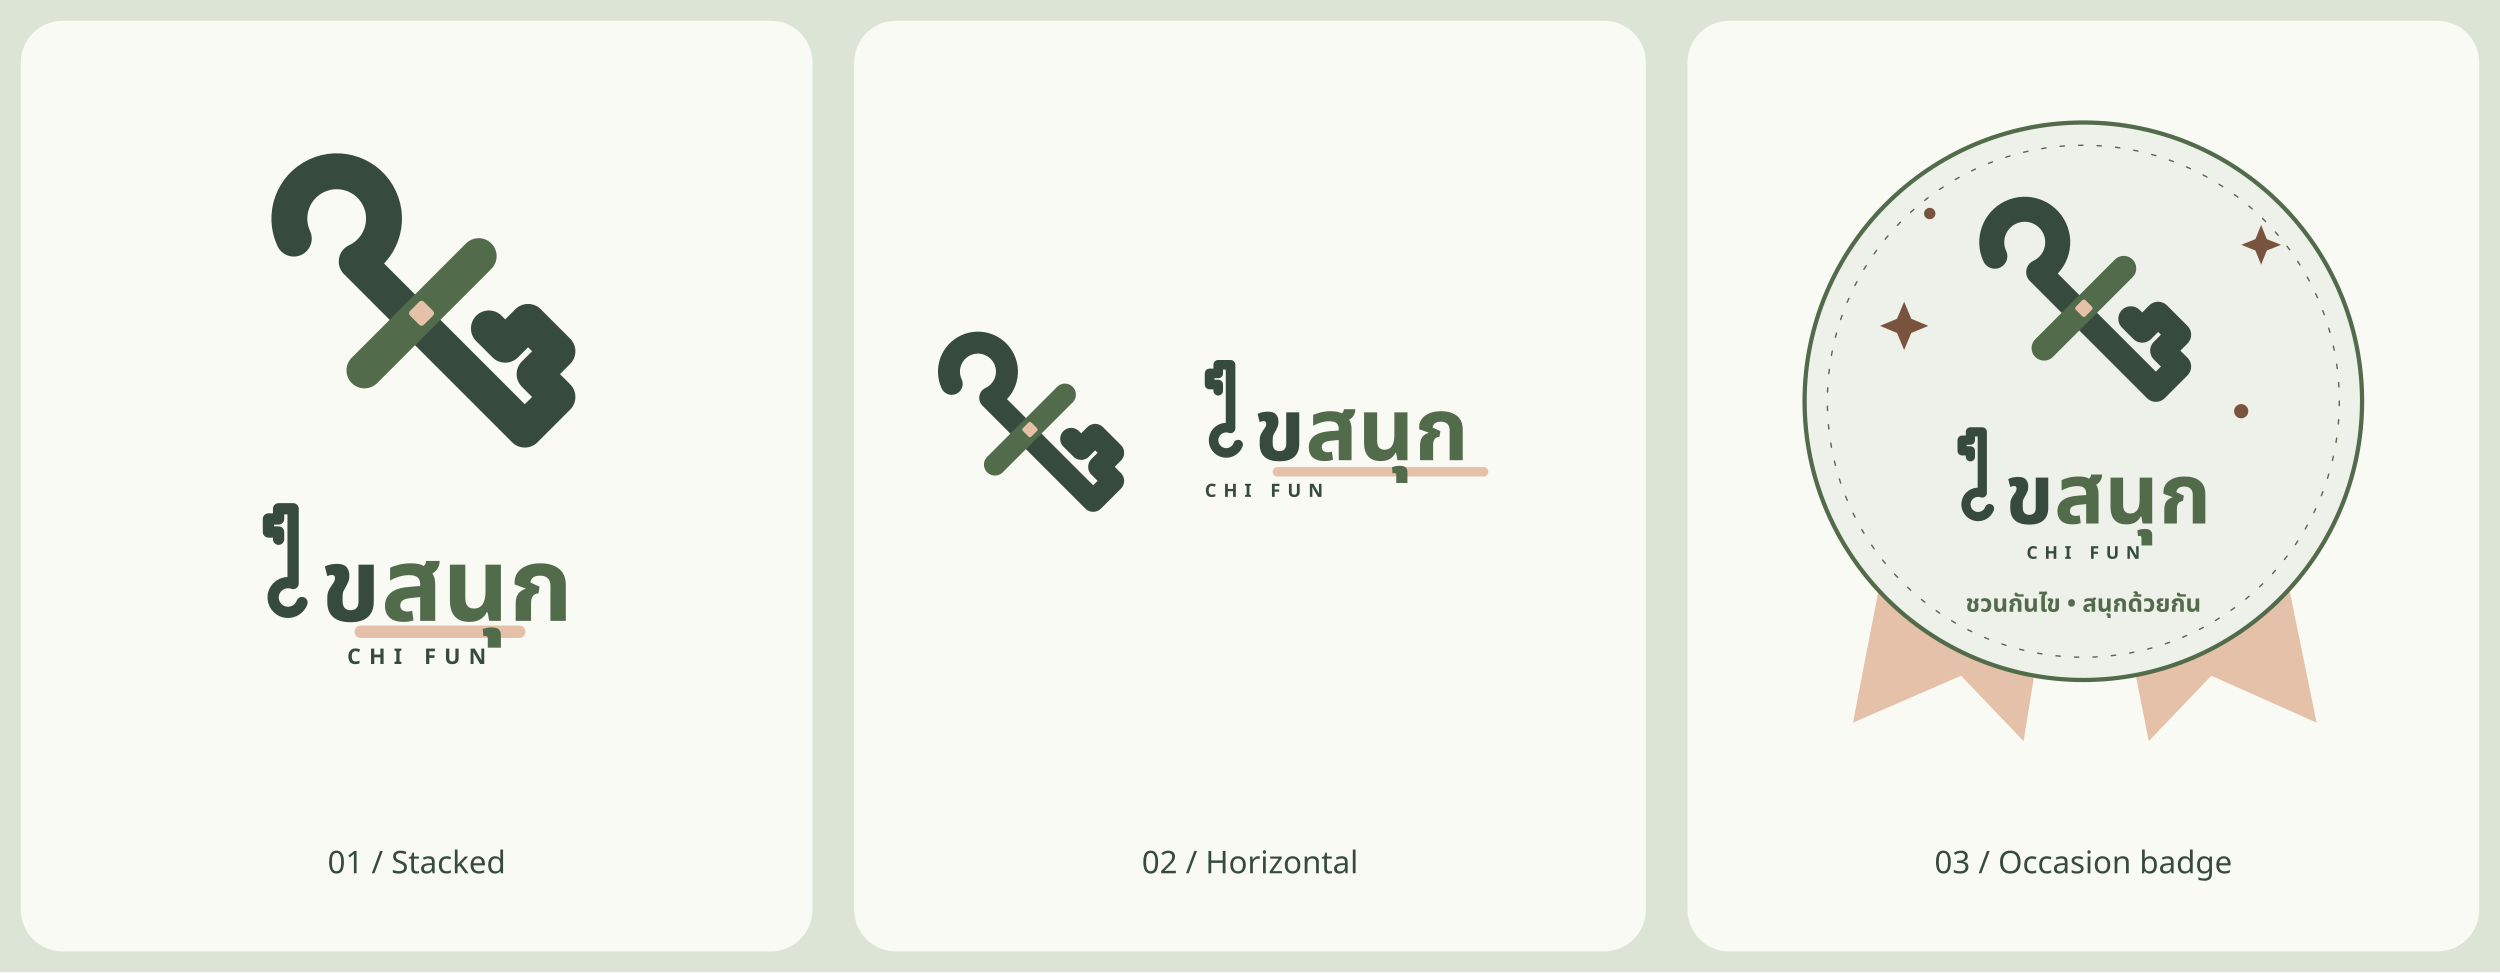
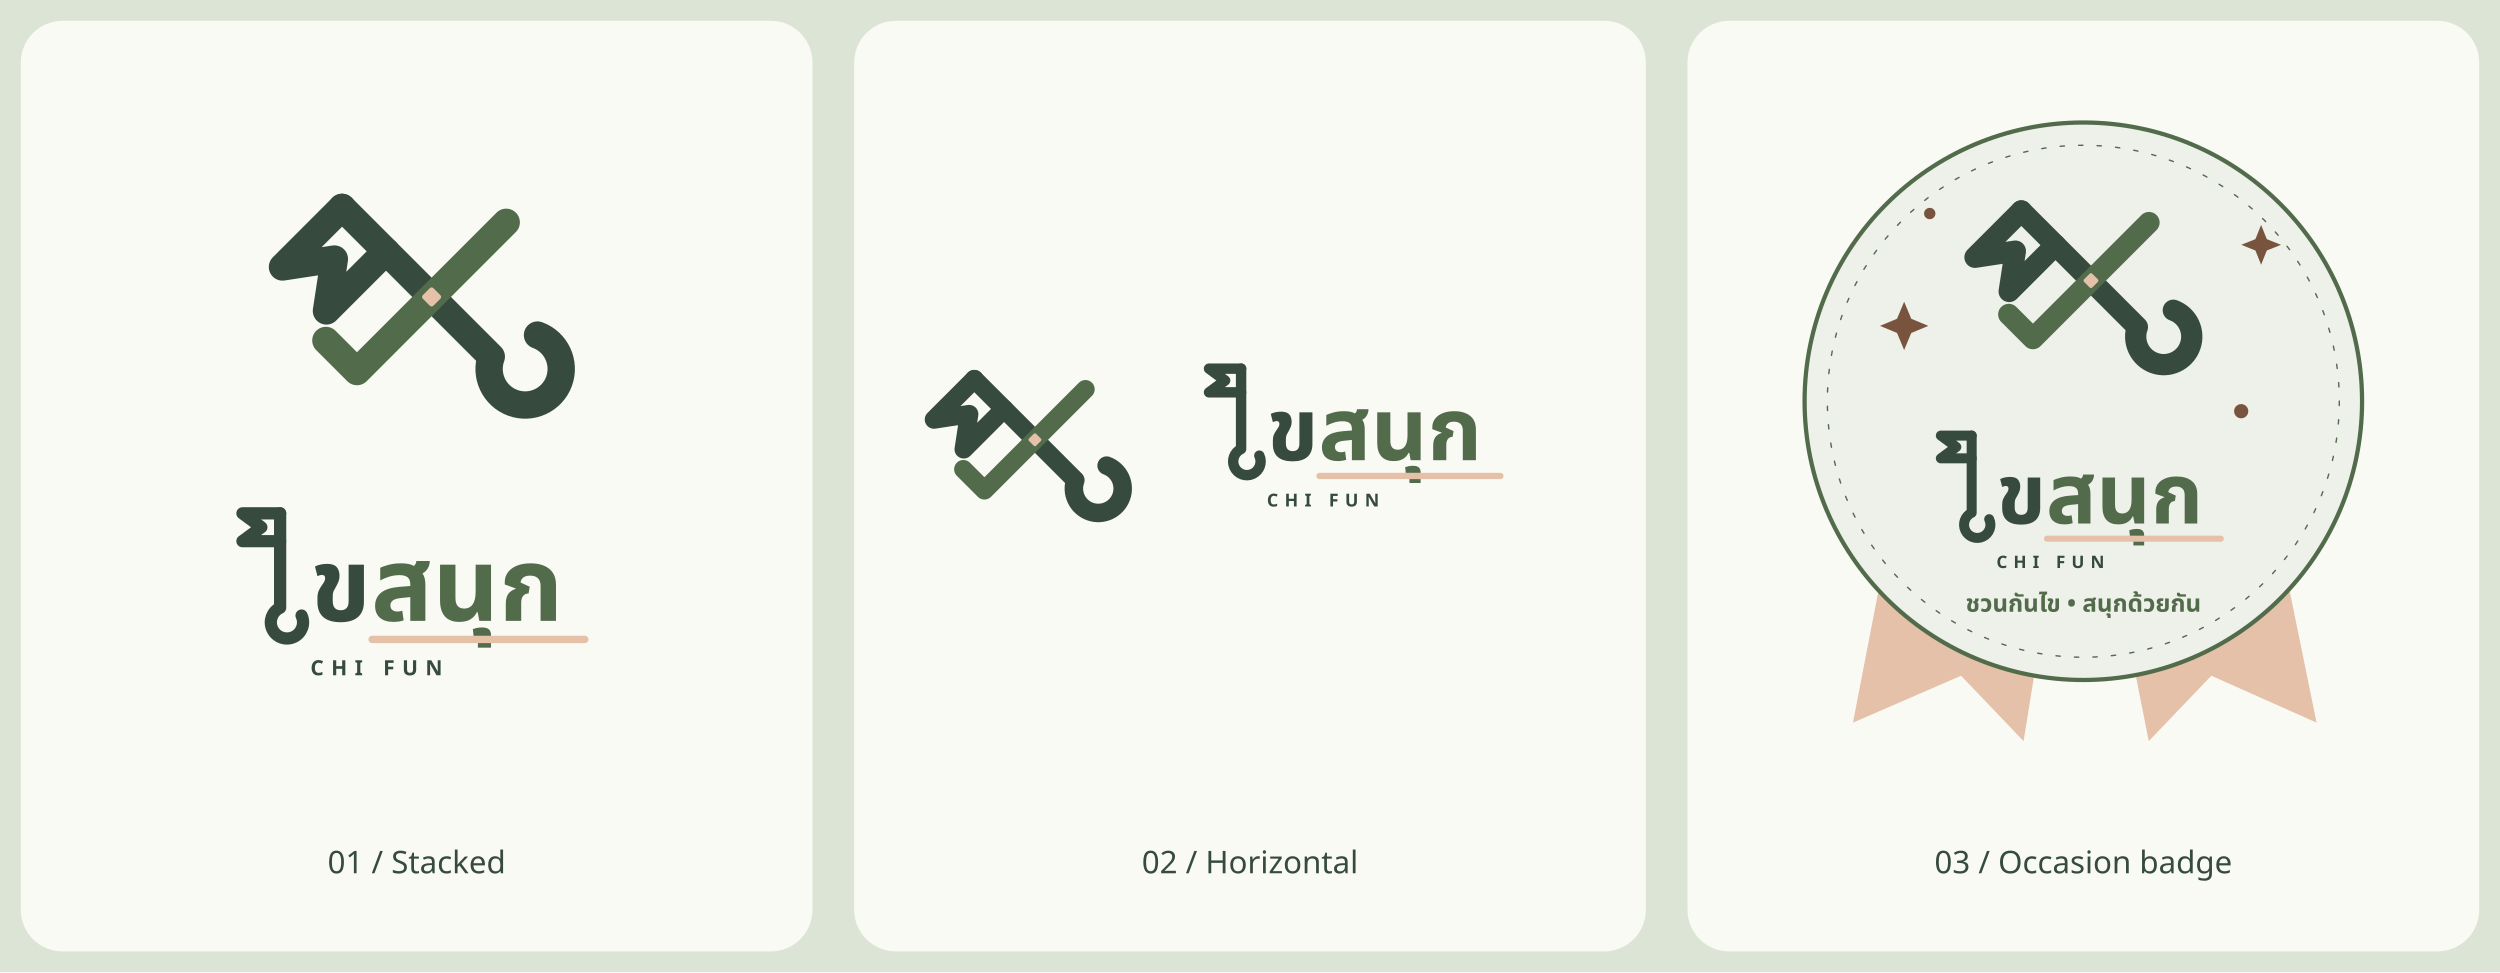
<svg xmlns="http://www.w3.org/2000/svg" width="1440" height="560" viewBox="0 0 1440 560" role="img" aria-labelledby="title">
  <rect width="1440" height="560" fill="#dce5d5" />
  <g transform="translate(0 0)">
    <rect x="12" y="12" width="456" height="536" rx="24" fill="#f9faf4" />
    <svg x="40" y="55" width="400" height="385" viewBox="0 0 400 430">
-       <g transform="translate(74 12) scale(1.05)">
-         <g fill="none" stroke-linecap="round" stroke-linejoin="round">
-           <path id="key-bow-0" d="M44.717 76.256A29 29 0 1 1 83.256 90.283L186.256 193.283L206.256 173.283L192.256 159.283L206.256 145.283L188.256 127.283L174.256 141.283L164.256 131.283" stroke="#364b3e" stroke-width="22" />
-           <path d="M158 87L88 157" stroke="#526b4b" stroke-width="22" />
-         </g>
-         <rect x="117" y="116" width="12" height="12" rx="2" transform="rotate(45 123 122)" fill="#e4c1a8" />
-       </g>
-       <path d="M164 345H266" fill="none" stroke="#e4c1a8" stroke-width="8" stroke-linecap="round" />
-       <g>
-         <g transform="translate(101 260.78) scale(0.33) translate(-100 -20) rotate(225 140 120)">
-           <g fill="none" stroke-linecap="round" stroke-linejoin="round">
-             <path id="vowel-bow" d="M44.717 76.256A29 29 0 1 1 83.256 90.283L186.256 193.283L206.256 173.283L192.256 159.283L206.256 145.283L188.256 127.283L174.256 141.283L164.256 131.283" stroke="#364b3e" stroke-width="22" />
+       <g transform="translate(88 0) scale(.8)">
+         <g transform="translate(140 150) rotate(-45) translate(-76.744 -124.8585)">
+           <g transform="translate(-120 0) rotate(180 140 150)">
+             <g fill="none" stroke="#364b3e" stroke-width="22" stroke-linecap="round" stroke-linejoin="round">
+               <path d="M44.717 76.256A29 29 0 1 1 83.256 90.283V260" />
+               <path d="M83.256 210H151L117 235L151 260H83.256" />
+             </g>
          </g>
        </g>
-         <text x="137.96" y="338" font-family="Noto Sans Thai, sans-serif" font-size="66" font-weight="700" fill="#364b3e">ข<tspan fill="#526b4b">สนุก</tspan>
+         <path d="M66.996 197.004L91.996 222.004L212.004 101.996" fill="none" stroke="#526b4b" stroke-width="22" stroke-linecap="round" stroke-linejoin="round" />
+         <rect x="146" y="156" width="12" height="12" rx="2" transform="rotate(45 152 162)" fill="#e4c1a8" />
+       </g>
+       <g transform="translate(84.6988 254.506) scale(0.7951807)">
+         <g transform="translate(0 0) scale(.45)">
+           <g transform="translate(-120 0) rotate(180 140 150)">
+             <g fill="none" stroke="#364b3e" stroke-width="22" stroke-linecap="round" stroke-linejoin="round">
+               <path d="M44.717 76.256A29 29 0 1 1 83.256 90.283V260" />
+               <path d="M83.256 210H151L117 235L151 260H83.256" />
+             </g>
+           </g>
+         </g>
+         <text x="59" y="105" font-family="Noto Sans Thai,sans-serif" font-weight="700" font-size="83" fill="#364b3e">ข<tspan fill="#526b4b">สนุก</tspan>
        </text>
-         <text x="200" y="365.72" text-anchor="middle" font-family="DM Sans, sans-serif" font-size="13.86" font-weight="700" letter-spacing="5.28" fill="#364b3e">CHI FUN</text>
+         <path d="M109 120H281" fill="none" stroke="#e4c1a8" stroke-width="6" stroke-linecap="round" />
+         <text x="59" y="149" font-family="DM Sans,sans-serif" font-size="17" font-weight="700" letter-spacing="6" fill="#364b3e">CHI FUN</text>
      </g>
    </svg>
    <text x="240" y="503" text-anchor="middle" font-family="DM Sans, sans-serif" font-size="18" fill="#364b3e">01 / Stacked</text>
  </g>
  <g transform="translate(480 0)">
    <rect x="12" y="12" width="456" height="536" rx="24" fill="#f9faf4" />
    <svg x="40" y="55" width="400" height="385" viewBox="0 0 660 250">
-       <g transform="translate(4 9) scale(.95)">
-         <g fill="none" stroke-linecap="round" stroke-linejoin="round">
-           <path id="key-bow-1" d="M44.717 76.256A29 29 0 1 1 83.256 90.283L186.256 193.283L206.256 173.283L192.256 159.283L206.256 145.283L188.256 127.283L174.256 141.283L164.256 131.283" stroke="#364b3e" stroke-width="22" />
-           <path d="M158 87L88 157" stroke="#526b4b" stroke-width="22" />
-         </g>
-         <rect x="117" y="116" width="12" height="12" rx="2" transform="rotate(45 123 122)" fill="#e4c1a8" />
-       </g>
-       <path d="M356 165H552" fill="none" stroke="#e4c1a8" stroke-width="9" stroke-linecap="round" />
-       <g>
-         <g transform="translate(287 56.89) scale(0.415) translate(-100 -20) rotate(225 140 120)">
-           <g fill="none" stroke-linecap="round" stroke-linejoin="round">
-             <path id="vowel-bow" d="M44.717 76.256A29 29 0 1 1 83.256 90.283L186.256 193.283L206.256 173.283L192.256 159.283L206.256 145.283L188.256 127.283L174.256 141.283L164.256 131.283" stroke="#364b3e" stroke-width="22" />
+       <g transform="translate(4 5) scale(.8)">
+         <g transform="translate(140 150) rotate(-45) translate(-76.744 -124.8585)">
+           <g transform="translate(-120 0) rotate(180 140 150)">
+             <g fill="none" stroke="#364b3e" stroke-width="22" stroke-linecap="round" stroke-linejoin="round">
+               <path d="M44.717 76.256A29 29 0 1 1 83.256 90.283V260" />
+               <path d="M83.256 210H151L117 235L151 260H83.256" />
+             </g>
          </g>
        </g>
-         <text x="333.48" y="154" font-family="Noto Sans Thai, sans-serif" font-size="83" font-weight="700" fill="#364b3e">ข<tspan fill="#526b4b">สนุก</tspan>
+         <path d="M66.996 197.004L91.996 222.004L212.004 101.996" fill="none" stroke="#526b4b" stroke-width="22" stroke-linecap="round" stroke-linejoin="round" />
+         <rect x="146" y="156" width="12" height="12" rx="2" transform="rotate(45 152 162)" fill="#e4c1a8" />
+       </g>
+       <g transform="translate(287 49) scale(1)">
+         <g transform="translate(0 0) scale(.45)">
+           <g transform="translate(-120 0) rotate(180 140 150)">
+             <g fill="none" stroke="#364b3e" stroke-width="22" stroke-linecap="round" stroke-linejoin="round">
+               <path d="M44.717 76.256A29 29 0 1 1 83.256 90.283V260" />
+               <path d="M83.256 210H151L117 235L151 260H83.256" />
+             </g>
+           </g>
+         </g>
+         <text x="59" y="105" font-family="Noto Sans Thai,sans-serif" font-weight="700" font-size="83" fill="#364b3e">ข<tspan fill="#526b4b">สนุก</tspan>
        </text>
-         <text x="287" y="188.86" text-anchor="start" font-family="DM Sans, sans-serif" font-size="17.43" font-weight="700" letter-spacing="6.64" fill="#364b3e">CHI FUN</text>
+         <path d="M109 120H281" fill="none" stroke="#e4c1a8" stroke-width="6" stroke-linecap="round" />
+         <text x="59" y="149" font-family="DM Sans,sans-serif" font-size="17" font-weight="700" letter-spacing="6" fill="#364b3e">CHI FUN</text>
      </g>
    </svg>
    <text x="240" y="503" text-anchor="middle" font-family="DM Sans, sans-serif" font-size="18" fill="#364b3e">02 / Horizontal</text>
  </g>
  <g transform="translate(960 0)">
    <rect x="12" y="12" width="456" height="536" rx="24" fill="#f9faf4" />
    <svg x="40" y="55" width="400" height="385" viewBox="0 0 440 470">
      <path d="M76 348L58 441L134 408L178 454L195 348M245 348L266 454L310 408L384 441L365 348" fill="#e4c1a8" />
      <circle cx="220" cy="215" r="196" fill="#eef1e9" stroke="#526b4b" stroke-width="3" />
      <circle cx="220" cy="215" r="180" fill="none" stroke="#526b4b" stroke-dasharray="3 10" stroke-linecap="round" />
-       <g transform="translate(122 52) scale(.8)">
-         <g fill="none" stroke-linecap="round" stroke-linejoin="round">
-           <path id="key-bow-2" d="M44.717 76.256A29 29 0 1 1 83.256 90.283L186.256 193.283L206.256 173.283L192.256 159.283L206.256 145.283L188.256 127.283L174.256 141.283L164.256 131.283" stroke="#364b3e" stroke-width="22" />
-           <path d="M158 87L88 157" stroke="#526b4b" stroke-width="22" />
+       <g transform="translate(122 20) scale(.68)">
+         <g transform="translate(140 150) rotate(-45) translate(-76.744 -124.8585)">
+           <g transform="translate(-120 0) rotate(180 140 150)">
+             <g fill="none" stroke="#364b3e" stroke-width="22" stroke-linecap="round" stroke-linejoin="round">
+               <path d="M44.717 76.256A29 29 0 1 1 83.256 90.283V260" />
+               <path d="M83.256 210H151L117 235L151 260H83.256" />
+             </g>
+           </g>
        </g>
-         <rect x="117" y="116" width="12" height="12" rx="2" transform="rotate(45 123 122)" fill="#e4c1a8" />
+         <path d="M66.996 197.004L91.996 222.004L212.004 101.996" fill="none" stroke="#526b4b" stroke-width="22" stroke-linecap="round" stroke-linejoin="round" />
+         <rect x="146" y="156" width="12" height="12" rx="2" transform="rotate(45 152 162)" fill="#e4c1a8" />
      </g>
      <g fill="#78543f">
        <path d="M94 145l5 12 12 5-12 5-5 12-5-12-12-5 12-5zM345 91l4 10 10 4-10 4-4 10-4-10-10-4 10-4z" />
        <circle cx="331" cy="222" r="5" />
        <circle cx="112" cy="83" r="4" />
      </g>
-       <g>
-         <g transform="translate(131.5 231.97) scale(0.295) translate(-100 -20) rotate(225 140 120)">
-           <g fill="none" stroke-linecap="round" stroke-linejoin="round">
-             <path id="vowel-bow" d="M44.717 76.256A29 29 0 1 1 83.256 90.283L186.256 193.283L206.256 173.283L192.256 159.283L206.256 145.283L188.256 127.283L174.256 141.283L164.256 131.283" stroke="#364b3e" stroke-width="22" />
+       <g transform="translate(116.9277 226.3614) scale(0.7108434)">
+         <g transform="translate(0 0) scale(.45)">
+           <g transform="translate(-120 0) rotate(180 140 150)">
+             <g fill="none" stroke="#364b3e" stroke-width="22" stroke-linecap="round" stroke-linejoin="round">
+               <path d="M44.717 76.256A29 29 0 1 1 83.256 90.283V260" />
+               <path d="M83.256 210H151L117 235L151 260H83.256" />
+             </g>
          </g>
        </g>
-         <text x="164.54" y="301" font-family="Noto Sans Thai, sans-serif" font-size="59" font-weight="700" fill="#364b3e">ข<tspan fill="#526b4b">สนุก</tspan>
+         <text x="59" y="105" font-family="Noto Sans Thai,sans-serif" font-weight="700" font-size="83" fill="#364b3e">ข<tspan fill="#526b4b">สนุก</tspan>
        </text>
-         <text x="220" y="325.78" text-anchor="middle" font-family="DM Sans, sans-serif" font-size="12.39" font-weight="700" letter-spacing="4.72" fill="#364b3e">CHI FUN</text>
+         <path d="M109 120H281" fill="none" stroke="#e4c1a8" stroke-width="6" stroke-linecap="round" />
+         <text x="59" y="149" font-family="DM Sans,sans-serif" font-size="17" font-weight="700" letter-spacing="6" fill="#364b3e">CHI FUN</text>
      </g>
      <text x="220" y="363" text-anchor="middle" font-family="Noto Sans Thai, sans-serif" font-size="17" font-weight="600" fill="#526b4b">ชวนกันไข • สนุกด้วยกัน</text>
    </svg>
    <text x="240" y="503" text-anchor="middle" font-family="DM Sans, sans-serif" font-size="18" fill="#364b3e">03 / Occasion badge</text>
  </g>
</svg>
